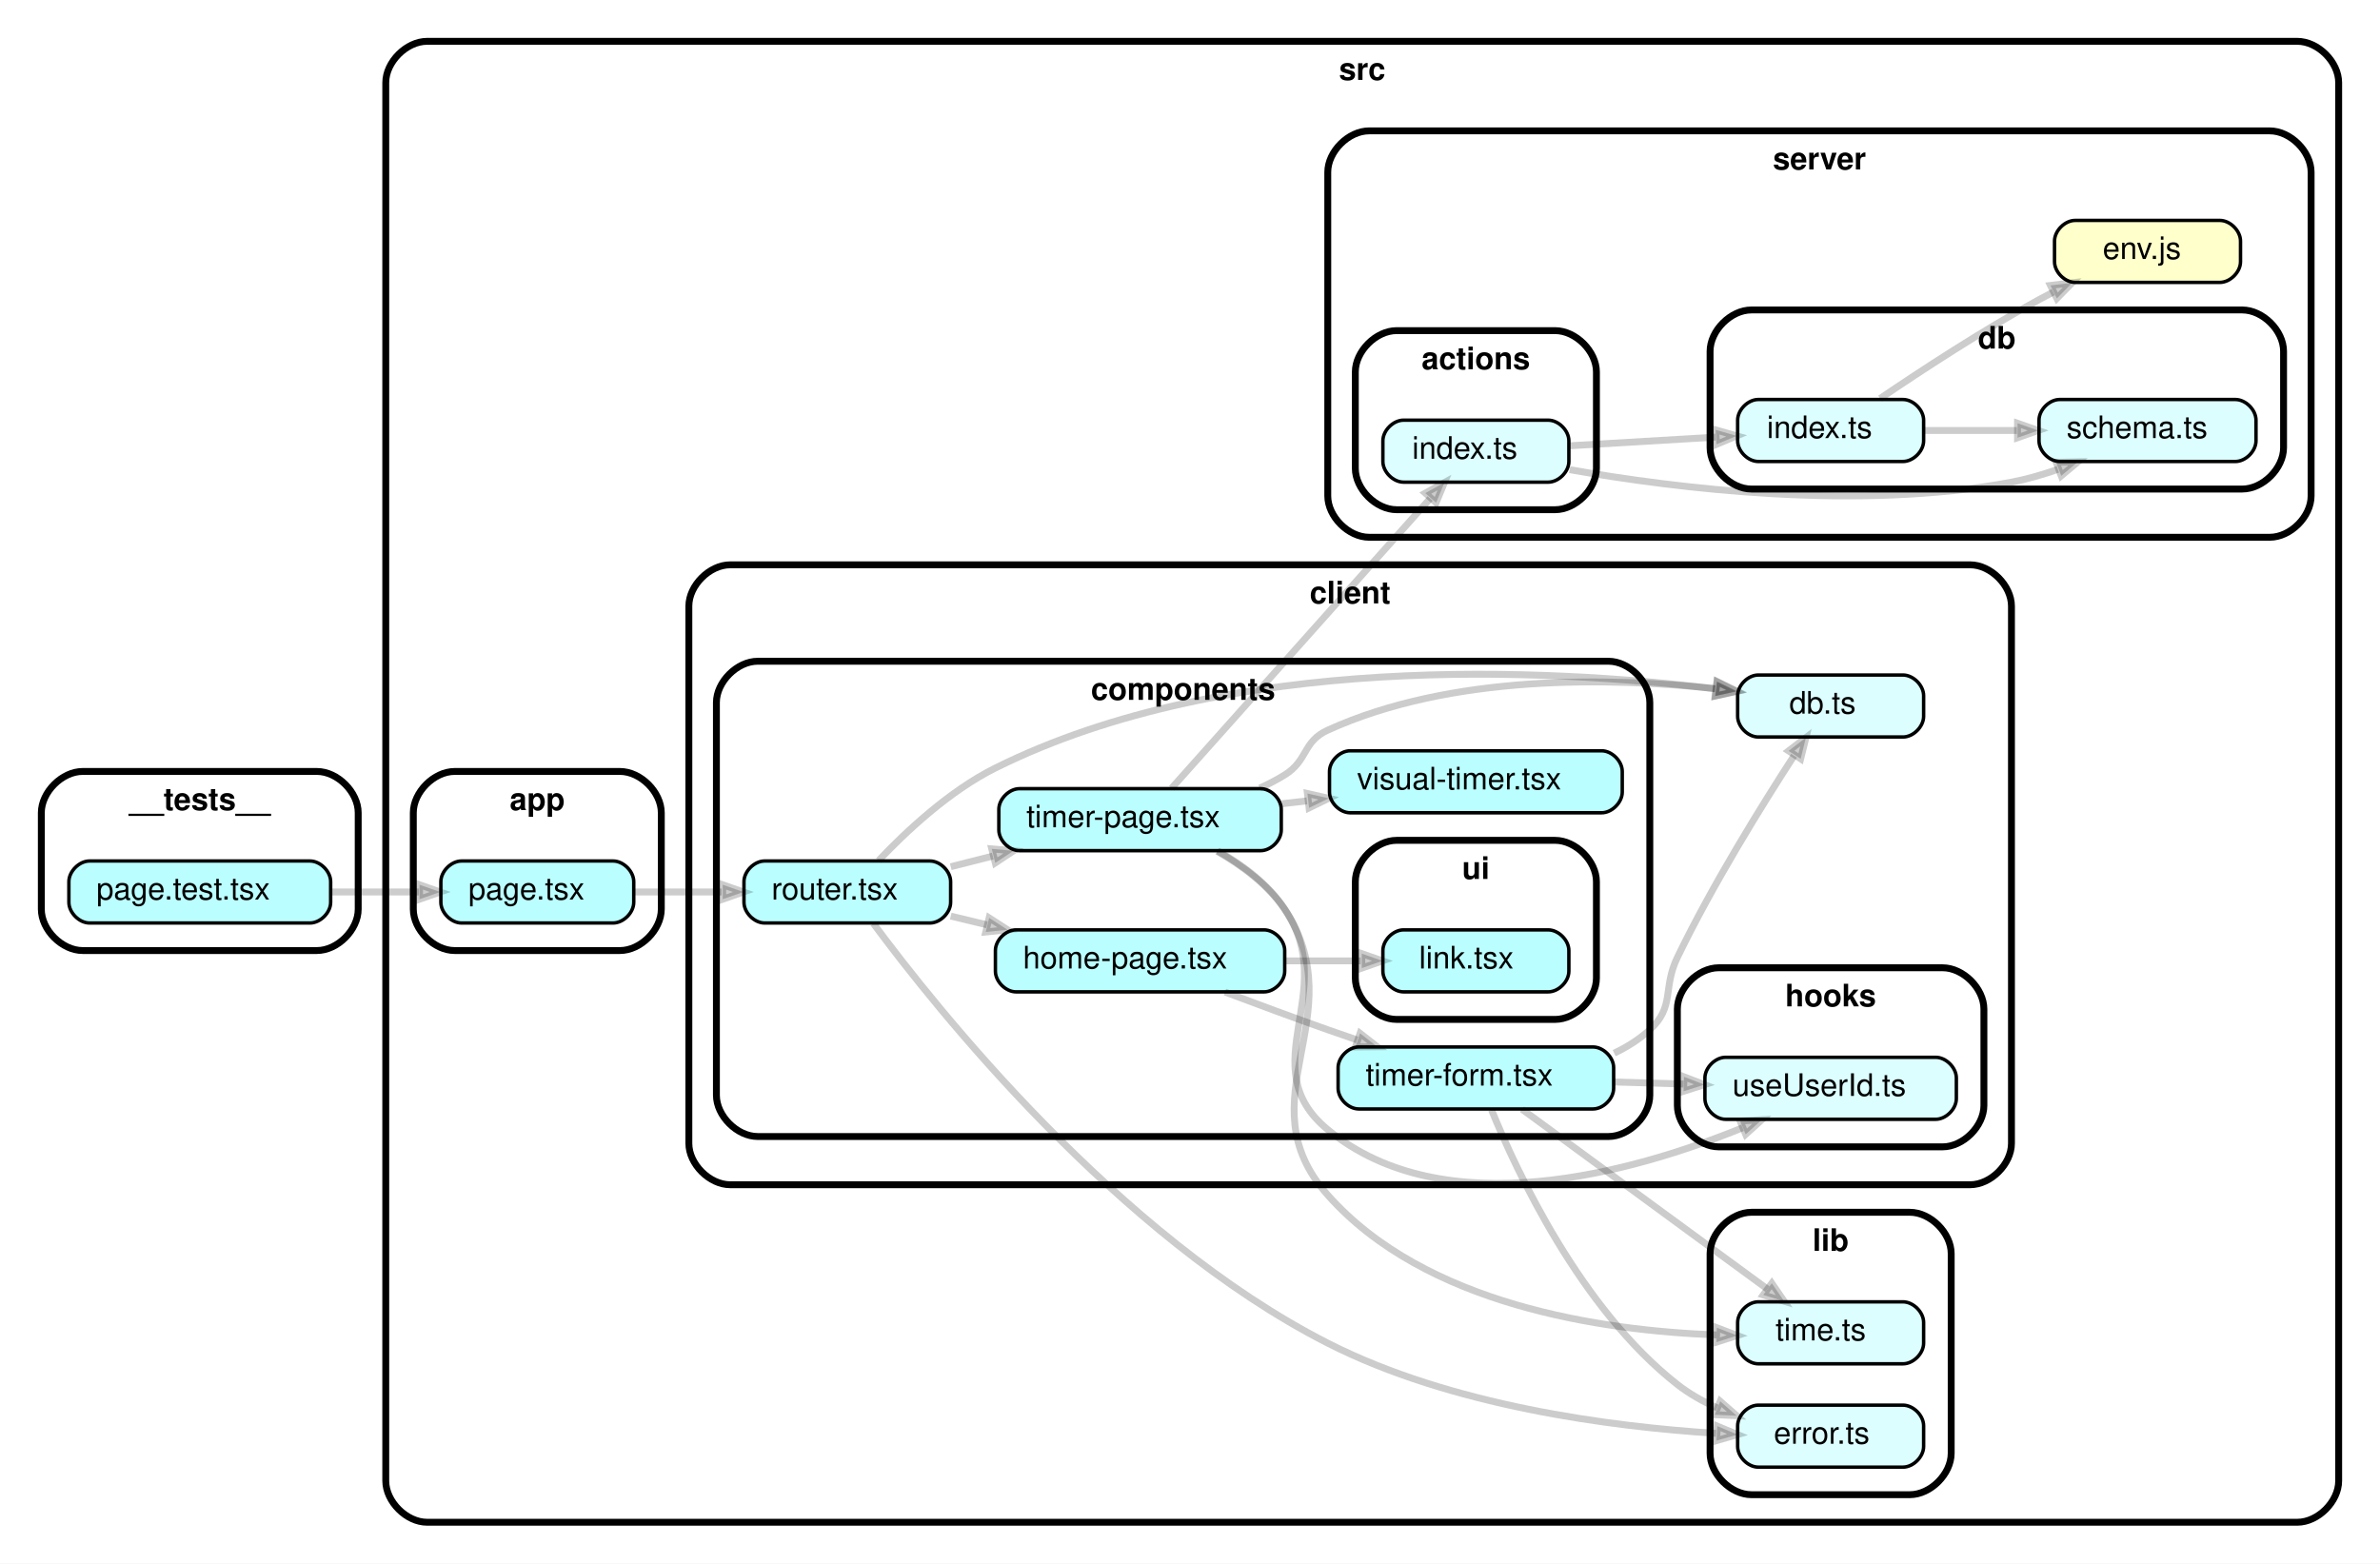
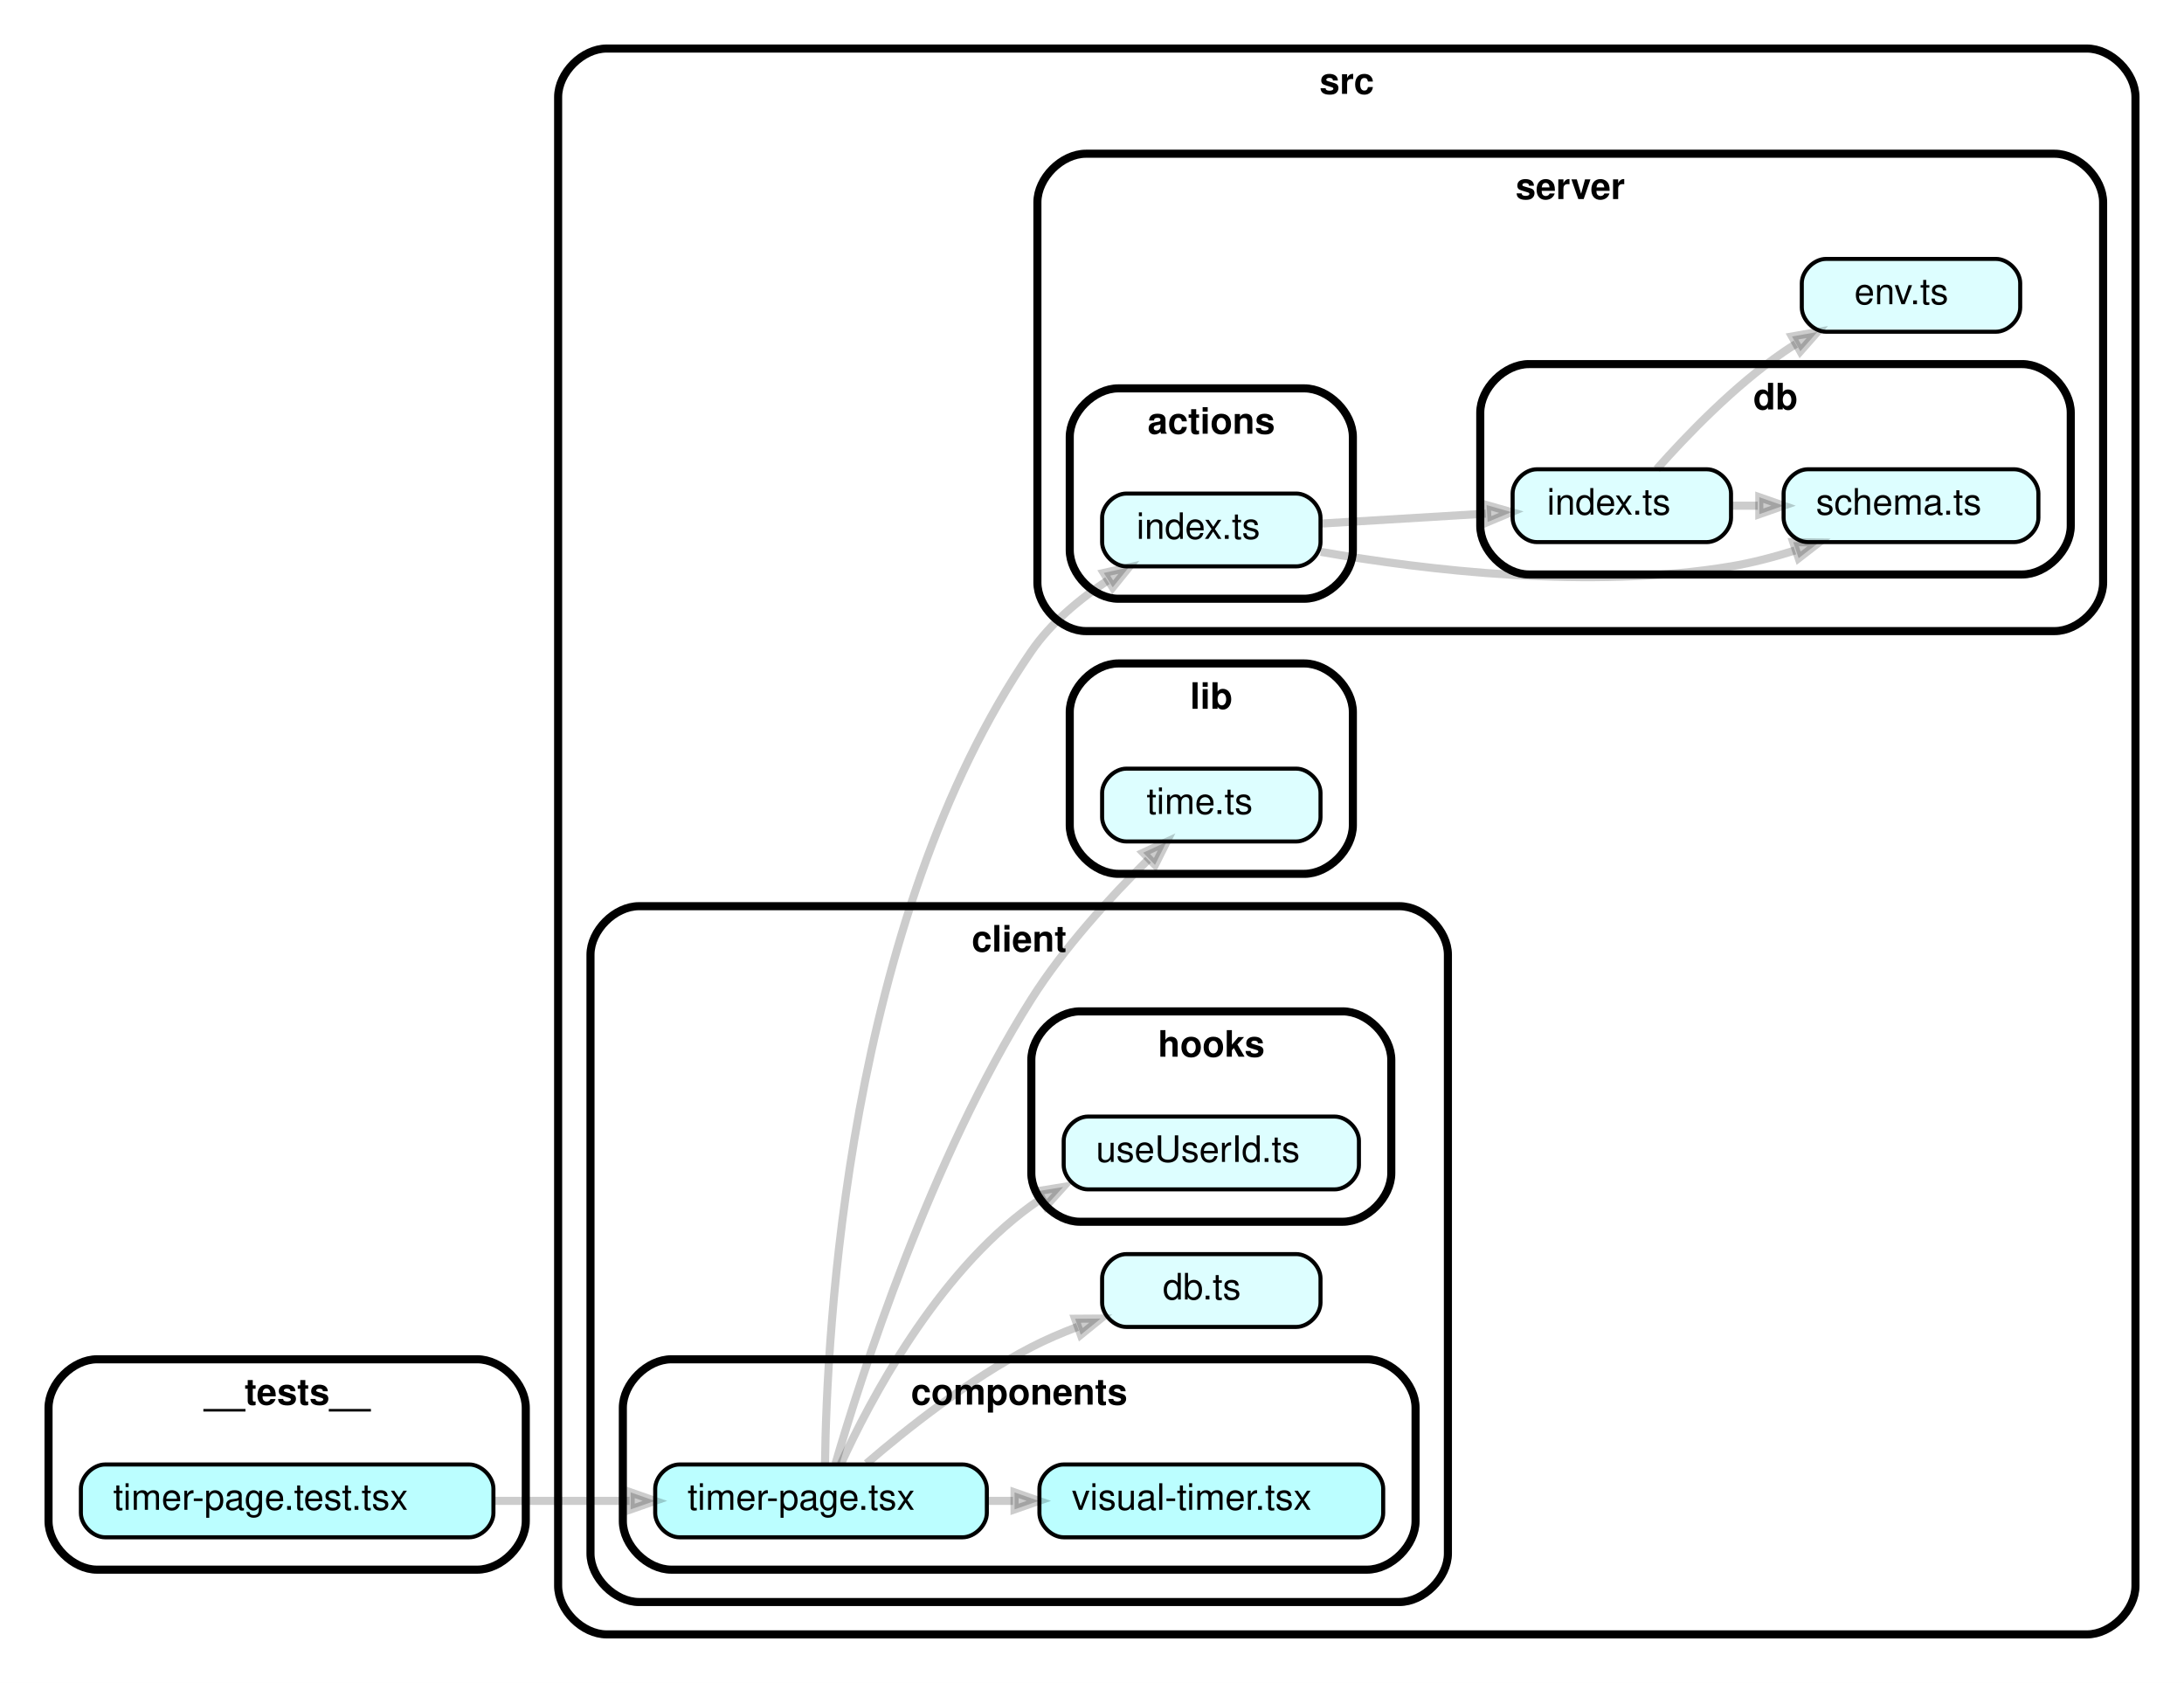
- <svg xmlns="http://www.w3.org/2000/svg" xmlns:xlink="http://www.w3.org/1999/xlink" width="691pt" height="454pt" viewBox="0.00 0.00 691.00 454.00">
-   <g id="graph0" class="graph" transform="scale(1 1) rotate(0) translate(4 450)">
-     <polygon fill="white" stroke="transparent" points="-4,4 -4,-450 687,-450 687,4 -4,4" />
+ <svg xmlns="http://www.w3.org/2000/svg" xmlns:xlink="http://www.w3.org/1999/xlink" width="540pt" height="416pt" viewBox="0.00 0.00 540.00 416.00">
+   <g id="graph0" class="graph" transform="scale(1 1) rotate(0) translate(4 412)">
+     <polygon fill="white" stroke="transparent" points="-4,4 -4,-412 536,-412 536,4 -4,4" />
    <g id="clust1" class="cluster">
-       <path fill="#ffffff" stroke="black" stroke-width="2" d="M20,-174C20,-174 88,-174 88,-174 94,-174 100,-180 100,-186 100,-186 100,-214 100,-214 100,-220 94,-226 88,-226 88,-226 20,-226 20,-226 14,-226 8,-220 8,-214 8,-214 8,-186 8,-186 8,-180 14,-174 20,-174" />
-       <text text-anchor="middle" x="54" y="-214.8" font-family="Helvetica,sans-Serif" font-weight="bold" font-size="9.00">__tests__</text>
+       <path fill="#ffffff" stroke="black" stroke-width="2" d="M20,-24C20,-24 114,-24 114,-24 120,-24 126,-30 126,-36 126,-36 126,-64 126,-64 126,-70 120,-76 114,-76 114,-76 20,-76 20,-76 14,-76 8,-70 8,-64 8,-64 8,-36 8,-36 8,-30 14,-24 20,-24" />
+       <text text-anchor="middle" x="67" y="-64.8" font-family="Helvetica,sans-Serif" font-weight="bold" font-size="9.00">__tests__</text>
    </g>
    <g id="clust2" class="cluster">
-       <path fill="#ffffff" stroke="black" stroke-width="2" d="M120,-8C120,-8 663,-8 663,-8 669,-8 675,-14 675,-20 675,-20 675,-426 675,-426 675,-432 669,-438 663,-438 663,-438 120,-438 120,-438 114,-438 108,-432 108,-426 108,-426 108,-20 108,-20 108,-14 114,-8 120,-8" />
-       <text text-anchor="middle" x="391.5" y="-426.8" font-family="Helvetica,sans-Serif" font-weight="bold" font-size="9.00">src</text>
+       <path fill="#ffffff" stroke="black" stroke-width="2" d="M146,-8C146,-8 512,-8 512,-8 518,-8 524,-14 524,-20 524,-20 524,-388 524,-388 524,-394 518,-400 512,-400 512,-400 146,-400 146,-400 140,-400 134,-394 134,-388 134,-388 134,-20 134,-20 134,-14 140,-8 146,-8" />
+       <text text-anchor="middle" x="329" y="-388.8" font-family="Helvetica,sans-Serif" font-weight="bold" font-size="9.00">src</text>
    </g>
    <g id="clust3" class="cluster">
-       <path fill="#ffffff" stroke="black" stroke-width="2" d="M128,-174C128,-174 176,-174 176,-174 182,-174 188,-180 188,-186 188,-186 188,-214 188,-214 188,-220 182,-226 176,-226 176,-226 128,-226 128,-226 122,-226 116,-220 116,-214 116,-214 116,-186 116,-186 116,-180 122,-174 128,-174" />
-       <text text-anchor="middle" x="152" y="-214.8" font-family="Helvetica,sans-Serif" font-weight="bold" font-size="9.00">app</text>
+       <path fill="#ffffff" stroke="black" stroke-width="2" d="M154,-16C154,-16 342,-16 342,-16 348,-16 354,-22 354,-28 354,-28 354,-176 354,-176 354,-182 348,-188 342,-188 342,-188 154,-188 154,-188 148,-188 142,-182 142,-176 142,-176 142,-28 142,-28 142,-22 148,-16 154,-16" />
+       <text text-anchor="middle" x="248" y="-176.8" font-family="Helvetica,sans-Serif" font-weight="bold" font-size="9.00">client</text>
    </g>
    <g id="clust4" class="cluster">
-       <path fill="#ffffff" stroke="black" stroke-width="2" d="M208,-106C208,-106 568,-106 568,-106 574,-106 580,-112 580,-118 580,-118 580,-274 580,-274 580,-280 574,-286 568,-286 568,-286 208,-286 208,-286 202,-286 196,-280 196,-274 196,-274 196,-118 196,-118 196,-112 202,-106 208,-106" />
-       <text text-anchor="middle" x="388" y="-274.8" font-family="Helvetica,sans-Serif" font-weight="bold" font-size="9.00">client</text>
+       <path fill="#ffffff" stroke="black" stroke-width="2" d="M162,-24C162,-24 334,-24 334,-24 340,-24 346,-30 346,-36 346,-36 346,-64 346,-64 346,-70 340,-76 334,-76 334,-76 162,-76 162,-76 156,-76 150,-70 150,-64 150,-64 150,-36 150,-36 150,-30 156,-24 162,-24" />
+       <text text-anchor="middle" x="248" y="-64.8" font-family="Helvetica,sans-Serif" font-weight="bold" font-size="9.00">components</text>
    </g>
    <g id="clust5" class="cluster">
-       <path fill="#ffffff" stroke="black" stroke-width="2" d="M216,-120C216,-120 463,-120 463,-120 469,-120 475,-126 475,-132 475,-132 475,-246 475,-246 475,-252 469,-258 463,-258 463,-258 216,-258 216,-258 210,-258 204,-252 204,-246 204,-246 204,-132 204,-132 204,-126 210,-120 216,-120" />
-       <text text-anchor="middle" x="339.5" y="-246.8" font-family="Helvetica,sans-Serif" font-weight="bold" font-size="9.00">components</text>
+       <path fill="#ffffff" stroke="black" stroke-width="2" d="M263,-110C263,-110 328,-110 328,-110 334,-110 340,-116 340,-122 340,-122 340,-150 340,-150 340,-156 334,-162 328,-162 328,-162 263,-162 263,-162 257,-162 251,-156 251,-150 251,-150 251,-122 251,-122 251,-116 257,-110 263,-110" />
+       <text text-anchor="middle" x="295.5" y="-150.8" font-family="Helvetica,sans-Serif" font-weight="bold" font-size="9.00">hooks</text>
    </g>
    <g id="clust6" class="cluster">
-       <path fill="#ffffff" stroke="black" stroke-width="2" d="M401.5,-154C401.5,-154 447.5,-154 447.5,-154 453.5,-154 459.5,-160 459.5,-166 459.5,-166 459.5,-194 459.5,-194 459.5,-200 453.5,-206 447.5,-206 447.5,-206 401.5,-206 401.5,-206 395.5,-206 389.5,-200 389.5,-194 389.5,-194 389.5,-166 389.5,-166 389.5,-160 395.5,-154 401.5,-154" />
-       <text text-anchor="middle" x="424.5" y="-194.8" font-family="Helvetica,sans-Serif" font-weight="bold" font-size="9.00">ui</text>
+       <path fill="#ffffff" stroke="black" stroke-width="2" d="M272.5,-196C272.5,-196 318.5,-196 318.5,-196 324.5,-196 330.5,-202 330.5,-208 330.5,-208 330.5,-236 330.5,-236 330.5,-242 324.5,-248 318.5,-248 318.5,-248 272.5,-248 272.5,-248 266.5,-248 260.5,-242 260.5,-236 260.5,-236 260.5,-208 260.5,-208 260.5,-202 266.5,-196 272.5,-196" />
+       <text text-anchor="middle" x="295.5" y="-236.8" font-family="Helvetica,sans-Serif" font-weight="bold" font-size="9.00">lib</text>
    </g>
    <g id="clust7" class="cluster">
-       <path fill="#ffffff" stroke="black" stroke-width="2" d="M495,-117C495,-117 560,-117 560,-117 566,-117 572,-123 572,-129 572,-129 572,-157 572,-157 572,-163 566,-169 560,-169 560,-169 495,-169 495,-169 489,-169 483,-163 483,-157 483,-157 483,-129 483,-129 483,-123 489,-117 495,-117" />
-       <text text-anchor="middle" x="527.5" y="-157.8" font-family="Helvetica,sans-Serif" font-weight="bold" font-size="9.00">hooks</text>
+       <path fill="#ffffff" stroke="black" stroke-width="2" d="M264.5,-256C264.5,-256 504,-256 504,-256 510,-256 516,-262 516,-268 516,-268 516,-362 516,-362 516,-368 510,-374 504,-374 504,-374 264.5,-374 264.5,-374 258.5,-374 252.5,-368 252.5,-362 252.5,-362 252.5,-268 252.5,-268 252.5,-262 258.5,-256 264.5,-256" />
+       <text text-anchor="middle" x="384.25" y="-362.8" font-family="Helvetica,sans-Serif" font-weight="bold" font-size="9.00">server</text>
    </g>
    <g id="clust8" class="cluster">
-       <path fill="#ffffff" stroke="black" stroke-width="2" d="M504.5,-16C504.5,-16 550.5,-16 550.5,-16 556.5,-16 562.5,-22 562.5,-28 562.5,-28 562.5,-86 562.5,-86 562.5,-92 556.5,-98 550.5,-98 550.5,-98 504.5,-98 504.5,-98 498.5,-98 492.5,-92 492.5,-86 492.5,-86 492.5,-28 492.5,-28 492.5,-22 498.5,-16 504.5,-16" />
-       <text text-anchor="middle" x="527.5" y="-86.8" font-family="Helvetica,sans-Serif" font-weight="bold" font-size="9.00">lib</text>
+       <path fill="#ffffff" stroke="black" stroke-width="2" d="M272.5,-264C272.5,-264 318.5,-264 318.5,-264 324.5,-264 330.5,-270 330.5,-276 330.5,-276 330.5,-304 330.5,-304 330.5,-310 324.5,-316 318.5,-316 318.5,-316 272.5,-316 272.5,-316 266.5,-316 260.5,-310 260.5,-304 260.5,-304 260.5,-276 260.5,-276 260.5,-270 266.5,-264 272.5,-264" />
+       <text text-anchor="middle" x="295.5" y="-304.8" font-family="Helvetica,sans-Serif" font-weight="bold" font-size="9.00">actions</text>
    </g>
    <g id="clust9" class="cluster">
-       <path fill="#ffffff" stroke="black" stroke-width="2" d="M393.5,-294C393.5,-294 655,-294 655,-294 661,-294 667,-300 667,-306 667,-306 667,-400 667,-400 667,-406 661,-412 655,-412 655,-412 393.5,-412 393.5,-412 387.5,-412 381.5,-406 381.5,-400 381.5,-400 381.5,-306 381.5,-306 381.5,-300 387.5,-294 393.5,-294" />
-       <text text-anchor="middle" x="524.25" y="-400.8" font-family="Helvetica,sans-Serif" font-weight="bold" font-size="9.00">server</text>
-     </g>
-     <g id="clust10" class="cluster">
-       <path fill="#ffffff" stroke="black" stroke-width="2" d="M401.5,-302C401.5,-302 447.5,-302 447.5,-302 453.5,-302 459.5,-308 459.5,-314 459.5,-314 459.5,-342 459.5,-342 459.5,-348 453.5,-354 447.5,-354 447.5,-354 401.5,-354 401.5,-354 395.5,-354 389.5,-348 389.5,-342 389.5,-342 389.5,-314 389.5,-314 389.5,-308 395.5,-302 401.5,-302" />
-       <text text-anchor="middle" x="424.5" y="-342.8" font-family="Helvetica,sans-Serif" font-weight="bold" font-size="9.00">actions</text>
-     </g>
-     <g id="clust11" class="cluster">
-       <path fill="#ffffff" stroke="black" stroke-width="2" d="M504.5,-308C504.5,-308 647,-308 647,-308 653,-308 659,-314 659,-320 659,-320 659,-348 659,-348 659,-354 653,-360 647,-360 647,-360 504.5,-360 504.5,-360 498.5,-360 492.5,-354 492.5,-348 492.5,-348 492.5,-320 492.5,-320 492.5,-314 498.5,-308 504.5,-308" />
-       <text text-anchor="middle" x="575.75" y="-348.8" font-family="Helvetica,sans-Serif" font-weight="bold" font-size="9.00">db</text>
+       <path fill="#ffffff" stroke="black" stroke-width="2" d="M374,-270C374,-270 496,-270 496,-270 502,-270 508,-276 508,-282 508,-282 508,-310 508,-310 508,-316 502,-322 496,-322 496,-322 374,-322 374,-322 368,-322 362,-316 362,-310 362,-310 362,-282 362,-282 362,-276 368,-270 374,-270" />
+       <text text-anchor="middle" x="435" y="-310.8" font-family="Helvetica,sans-Serif" font-weight="bold" font-size="9.00">db</text>
    </g>
    <g id="node1" class="node">
      <g id="a_node1">
-         <a xlink:href="__tests__/page.test.tsx" xlink:title="page.test.tsx">
-           <path fill="#bbfeff" stroke="black" d="M86,-200C86,-200 22,-200 22,-200 19,-200 16,-197 16,-194 16,-194 16,-188 16,-188 16,-185 19,-182 22,-182 22,-182 86,-182 86,-182 89,-182 92,-185 92,-188 92,-188 92,-194 92,-194 92,-197 89,-200 86,-200" />
-           <text text-anchor="start" x="24" y="-188.8" font-family="Helvetica,sans-Serif" font-size="9.00">page.test.tsx</text>
+         <a xlink:href="__tests__/timer-page.test.tsx" xlink:title="timer-page.test.tsx">
+           <path fill="#bbfeff" stroke="black" d="M112,-50C112,-50 22,-50 22,-50 19,-50 16,-47 16,-44 16,-44 16,-38 16,-38 16,-35 19,-32 22,-32 22,-32 112,-32 112,-32 115,-32 118,-35 118,-38 118,-38 118,-44 118,-44 118,-47 115,-50 112,-50" />
+           <text text-anchor="start" x="24" y="-38.8" font-family="Helvetica,sans-Serif" font-size="9.00">timer-page.test.tsx</text>
        </a>
      </g>
    </g>
    <g id="node2" class="node">
      <g id="a_node2">
-         <a xlink:href="src/app/page.tsx" xlink:title="page.tsx">
-           <path fill="#bbfeff" stroke="black" d="M174,-200C174,-200 130,-200 130,-200 127,-200 124,-197 124,-194 124,-194 124,-188 124,-188 124,-185 127,-182 130,-182 130,-182 174,-182 174,-182 177,-182 180,-185 180,-188 180,-188 180,-194 180,-194 180,-197 177,-200 174,-200" />
-           <text text-anchor="start" x="132" y="-188.8" font-family="Helvetica,sans-Serif" font-size="9.00">page.tsx</text>
+         <a xlink:href="src/client/components/timer-page.tsx" xlink:title="timer-page.tsx">
+           <path fill="#bbfeff" stroke="black" d="M234,-50C234,-50 164,-50 164,-50 161,-50 158,-47 158,-44 158,-44 158,-38 158,-38 158,-35 161,-32 164,-32 164,-32 234,-32 234,-32 237,-32 240,-35 240,-38 240,-38 240,-44 240,-44 240,-47 237,-50 234,-50" />
+           <text text-anchor="start" x="166" y="-38.8" font-family="Helvetica,sans-Serif" font-size="9.00">timer-page.tsx</text>
        </a>
      </g>
    </g>
    <g id="edge1" class="edge">
-       <path fill="none" stroke="#000000" stroke-width="2" stroke-opacity="0.2" d="M92.12,-191C100.53,-191 109.4,-191 117.65,-191" />
-       <polygon fill="#000000" fill-opacity="0.2" stroke="#000000" stroke-width="2" stroke-opacity="0.2" points="117.81,-193.1 123.81,-191 117.81,-188.9 117.81,-193.1" />
+       <path fill="none" stroke="#000000" stroke-width="2" stroke-opacity="0.2" d="M118.26,-41C129.25,-41 140.83,-41 151.66,-41" />
+       <polygon fill="#000000" fill-opacity="0.2" stroke="#000000" stroke-width="2" stroke-opacity="0.2" points="151.94,-43.1 157.94,-41 151.94,-38.9 151.94,-43.1" />
    </g>
    <g id="node3" class="node">
      <g id="a_node3">
-         <a xlink:href="src/client/components/router.tsx" xlink:title="router.tsx">
-           <path fill="#bbfeff" stroke="black" d="M266,-200C266,-200 218,-200 218,-200 215,-200 212,-197 212,-194 212,-194 212,-188 212,-188 212,-185 215,-182 218,-182 218,-182 266,-182 266,-182 269,-182 272,-185 272,-188 272,-188 272,-194 272,-194 272,-197 269,-200 266,-200" />
-           <text text-anchor="start" x="220" y="-188.8" font-family="Helvetica,sans-Serif" font-size="9.00">router.tsx</text>
+         <a xlink:href="src/client/components/visual-timer.tsx" xlink:title="visual-timer.tsx">
+           <path fill="#bbfeff" stroke="black" d="M332,-50C332,-50 259,-50 259,-50 256,-50 253,-47 253,-44 253,-44 253,-38 253,-38 253,-35 256,-32 259,-32 259,-32 332,-32 332,-32 335,-32 338,-35 338,-38 338,-38 338,-44 338,-44 338,-47 335,-50 332,-50" />
+           <text text-anchor="start" x="261" y="-38.8" font-family="Helvetica,sans-Serif" font-size="9.00">visual-timer.tsx</text>
        </a>
      </g>
    </g>
    <g id="edge2" class="edge">
-       <path fill="none" stroke="#000000" stroke-width="2" stroke-opacity="0.2" d="M180.36,-191C188.32,-191 197.14,-191 205.52,-191" />
-       <polygon fill="#000000" fill-opacity="0.2" stroke="#000000" stroke-width="2" stroke-opacity="0.2" points="205.83,-193.1 211.83,-191 205.83,-188.9 205.83,-193.1" />
+       <path fill="none" stroke="#000000" stroke-width="2" stroke-opacity="0.2" d="M240.08,-41C242.19,-41 244.32,-41 246.46,-41" />
+       <polygon fill="#000000" fill-opacity="0.2" stroke="#000000" stroke-width="2" stroke-opacity="0.2" points="246.85,-43.1 252.85,-41 246.85,-38.9 246.85,-43.1" />
    </g>
    <g id="node4" class="node">
      <g id="a_node4">
-         <a xlink:href="src/client/components/home-page.tsx" xlink:title="home-page.tsx">
-           <path fill="#bbfeff" stroke="black" d="M363,-180C363,-180 291,-180 291,-180 288,-180 285,-177 285,-174 285,-174 285,-168 285,-168 285,-165 288,-162 291,-162 291,-162 363,-162 363,-162 366,-162 369,-165 369,-168 369,-168 369,-174 369,-174 369,-177 366,-180 363,-180" />
-           <text text-anchor="start" x="293" y="-168.8" font-family="Helvetica,sans-Serif" font-size="9.00">home-page.tsx</text>
+         <a xlink:href="src/client/db.ts" xlink:title="db.ts">
+           <path fill="#ddfeff" stroke="black" d="M316.5,-102C316.5,-102 274.5,-102 274.5,-102 271.5,-102 268.5,-99 268.5,-96 268.5,-96 268.5,-90 268.5,-90 268.5,-87 271.5,-84 274.5,-84 274.5,-84 316.5,-84 316.5,-84 319.5,-84 322.5,-87 322.5,-90 322.5,-90 322.5,-96 322.5,-96 322.5,-99 319.5,-102 316.5,-102" />
+           <text text-anchor="start" x="283.5" y="-90.8" font-family="Helvetica,sans-Serif" font-size="9.00">db.ts</text>
+         </a>
+       </g>
+     </g>
+     <g id="edge3" class="edge">
+       <path fill="none" stroke="#000000" stroke-width="2" stroke-opacity="0.2" d="M210.26,-50.25C220.1,-58.72 235.69,-71.11 251,-79 254.6,-80.86 258.5,-82.53 262.42,-84.02" />
+       <polygon fill="#000000" fill-opacity="0.2" stroke="#000000" stroke-width="2" stroke-opacity="0.2" points="261.82,-86.03 268.17,-86.07 263.23,-82.07 261.82,-86.03" />
+     </g>
+     <g id="node5" class="node">
+       <g id="a_node5">
+         <a xlink:href="src/client/hooks/useUserId.ts" xlink:title="useUserId.ts">
+           <path fill="#ddfeff" stroke="black" d="M326,-136C326,-136 265,-136 265,-136 262,-136 259,-133 259,-130 259,-130 259,-124 259,-124 259,-121 262,-118 265,-118 265,-118 326,-118 326,-118 329,-118 332,-121 332,-124 332,-124 332,-130 332,-130 332,-133 329,-136 326,-136" />
+           <text text-anchor="start" x="267" y="-124.8" font-family="Helvetica,sans-Serif" font-size="9.00">useUserId.ts</text>
+         </a>
+       </g>
+     </g>
+     <g id="edge4" class="edge">
+       <path fill="none" stroke="#000000" stroke-width="2" stroke-opacity="0.2" d="M203.9,-50.11C210.98,-65.59 227.44,-96.98 251,-114 251.76,-114.55 252.54,-115.07 253.34,-115.58" />
+       <polygon fill="#000000" fill-opacity="0.2" stroke="#000000" stroke-width="2" stroke-opacity="0.2" points="252.6,-117.56 258.87,-118.59 254.61,-113.88 252.6,-117.56" />
+     </g>
+     <g id="node6" class="node">
+       <g id="a_node6">
+         <a xlink:href="src/lib/time.ts" xlink:title="time.ts">
+           <path fill="#ddfeff" stroke="black" d="M316.5,-222C316.5,-222 274.5,-222 274.5,-222 271.5,-222 268.5,-219 268.5,-216 268.5,-216 268.5,-210 268.5,-210 268.5,-207 271.5,-204 274.5,-204 274.5,-204 316.5,-204 316.5,-204 319.5,-204 322.5,-207 322.5,-210 322.5,-210 322.5,-216 322.5,-216 322.5,-219 319.5,-222 316.5,-222" />
+           <text text-anchor="start" x="279.5" y="-210.8" font-family="Helvetica,sans-Serif" font-size="9.00">time.ts</text>
        </a>
      </g>
    </g>
    <g id="edge5" class="edge">
-       <path fill="none" stroke="#000000" stroke-width="2" stroke-opacity="0.2" d="M272.03,-184C275.44,-183.18 278.98,-182.33 282.54,-181.47" />
-       <polygon fill="#000000" fill-opacity="0.2" stroke="#000000" stroke-width="2" stroke-opacity="0.2" points="283.18,-183.48 288.53,-180.03 282.2,-179.39 283.18,-183.48" />
+       <path fill="none" stroke="#000000" stroke-width="2" stroke-opacity="0.2" d="M202.59,-50.23C208.83,-71.56 226.02,-125.44 251,-165 259.08,-177.79 270.68,-190.4 279.87,-199.48" />
+       <polygon fill="#000000" fill-opacity="0.2" stroke="#000000" stroke-width="2" stroke-opacity="0.2" points="278.66,-201.22 284.43,-203.89 281.58,-198.21 278.66,-201.22" />
    </g>
    <g id="node7" class="node">
      <g id="a_node7">
-         <a xlink:href="src/client/components/timer-page.tsx" xlink:title="timer-page.tsx">
-           <path fill="#bbfeff" stroke="black" d="M362,-221C362,-221 292,-221 292,-221 289,-221 286,-218 286,-215 286,-215 286,-209 286,-209 286,-206 289,-203 292,-203 292,-203 362,-203 362,-203 365,-203 368,-206 368,-209 368,-209 368,-215 368,-215 368,-218 365,-221 362,-221" />
-           <text text-anchor="start" x="294" y="-209.8" font-family="Helvetica,sans-Serif" font-size="9.00">timer-page.tsx</text>
+         <a xlink:href="src/server/actions/index.ts" xlink:title="index.ts">
+           <path fill="#ddfeff" stroke="black" d="M316.5,-290C316.5,-290 274.5,-290 274.5,-290 271.5,-290 268.5,-287 268.5,-284 268.5,-284 268.5,-278 268.5,-278 268.5,-275 271.5,-272 274.5,-272 274.5,-272 316.5,-272 316.5,-272 319.5,-272 322.5,-275 322.5,-278 322.5,-278 322.5,-284 322.5,-284 322.5,-287 319.5,-290 316.5,-290" />
+           <text text-anchor="start" x="277" y="-278.8" font-family="Helvetica,sans-Serif" font-size="9.00">index.ts</text>
        </a>
      </g>
    </g>
    <g id="edge6" class="edge">
-       <path fill="none" stroke="#000000" stroke-width="2" stroke-opacity="0.2" d="M272.03,-198.34C275.99,-199.35 280.11,-200.39 284.24,-201.43" />
-       <polygon fill="#000000" fill-opacity="0.2" stroke="#000000" stroke-width="2" stroke-opacity="0.2" points="283.94,-203.52 290.27,-202.96 284.97,-199.45 283.94,-203.52" />
+       <path fill="none" stroke="#000000" stroke-width="2" stroke-opacity="0.2" d="M199.99,-50.32C200.38,-81.59 205.28,-184.55 251,-251 255.81,-257.99 262.81,-263.84 269.81,-268.47" />
+       <polygon fill="#000000" fill-opacity="0.2" stroke="#000000" stroke-width="2" stroke-opacity="0.2" points="268.91,-270.38 275.11,-271.76 271.12,-266.81 268.91,-270.38" />
    </g>
    <g id="node8" class="node">
      <g id="a_node8">
-         <a xlink:href="src/client/db.ts" xlink:title="db.ts">
-           <path fill="#ddfeff" stroke="black" d="M548.5,-254C548.5,-254 506.5,-254 506.5,-254 503.5,-254 500.5,-251 500.5,-248 500.5,-248 500.5,-242 500.5,-242 500.5,-239 503.5,-236 506.5,-236 506.5,-236 548.5,-236 548.5,-236 551.5,-236 554.5,-239 554.5,-242 554.5,-242 554.5,-248 554.5,-248 554.5,-251 551.5,-254 548.5,-254" />
-           <text text-anchor="start" x="515.5" y="-242.8" font-family="Helvetica,sans-Serif" font-size="9.00">db.ts</text>
+         <a xlink:href="src/server/db/schema.ts" xlink:title="schema.ts">
+           <path fill="#ddfeff" stroke="black" d="M494,-296C494,-296 443,-296 443,-296 440,-296 437,-293 437,-290 437,-290 437,-284 437,-284 437,-281 440,-278 443,-278 443,-278 494,-278 494,-278 497,-278 500,-281 500,-284 500,-284 500,-290 500,-290 500,-293 497,-296 494,-296" />
+           <text text-anchor="start" x="445" y="-284.8" font-family="Helvetica,sans-Serif" font-size="9.00">schema.ts</text>
        </a>
      </g>
    </g>
    <g id="edge7" class="edge">
-       <path fill="none" stroke="#000000" stroke-width="2" stroke-opacity="0.2" d="M251.08,-200.13C258.92,-208.42 271.59,-220.33 285,-227 353.09,-260.86 445.53,-255.86 493.91,-250.01" />
-       <polygon fill="#000000" fill-opacity="0.2" stroke="#000000" stroke-width="2" stroke-opacity="0.2" points="494.46,-252.05 500.15,-249.22 493.94,-247.89 494.46,-252.05" />
+       <path fill="none" stroke="#000000" stroke-width="2" stroke-opacity="0.2" d="M322.56,-275.59C348.45,-271.05 389.2,-266.17 424,-272 429.21,-272.87 434.63,-274.3 439.81,-275.93" />
+       <polygon fill="#000000" fill-opacity="0.2" stroke="#000000" stroke-width="2" stroke-opacity="0.2" points="439.38,-278 445.74,-277.91 440.72,-274.02 439.38,-278" />
    </g>
    <g id="node9" class="node">
      <g id="a_node9">
-         <a xlink:href="src/lib/error.ts" xlink:title="error.ts">
-           <path fill="#ddfeff" stroke="black" d="M548.5,-42C548.5,-42 506.5,-42 506.5,-42 503.5,-42 500.5,-39 500.5,-36 500.5,-36 500.5,-30 500.5,-30 500.5,-27 503.5,-24 506.5,-24 506.5,-24 548.5,-24 548.5,-24 551.5,-24 554.5,-27 554.5,-30 554.5,-30 554.5,-36 554.5,-36 554.5,-39 551.5,-42 548.5,-42" />
-           <text text-anchor="start" x="511" y="-30.8" font-family="Helvetica,sans-Serif" font-size="9.00">error.ts</text>
+         <a xlink:href="src/server/db/index.ts" xlink:title="index.ts">
+           <path fill="#ddfeff" stroke="black" d="M418,-296C418,-296 376,-296 376,-296 373,-296 370,-293 370,-290 370,-290 370,-284 370,-284 370,-281 373,-278 376,-278 376,-278 418,-278 418,-278 421,-278 424,-281 424,-284 424,-284 424,-290 424,-290 424,-293 421,-296 418,-296" />
+           <text text-anchor="start" x="378.5" y="-284.8" font-family="Helvetica,sans-Serif" font-size="9.00">index.ts</text>
        </a>
      </g>
    </g>
    <g id="edge8" class="edge">
-       <path fill="none" stroke="#000000" stroke-width="2" stroke-opacity="0.2" d="M249.57,-181.86C267.57,-157.55 320.44,-91.08 381.5,-60 417.29,-41.78 463.65,-35.75 494.2,-33.81" />
-       <polygon fill="#000000" fill-opacity="0.2" stroke="#000000" stroke-width="2" stroke-opacity="0.2" points="494.6,-35.9 500.47,-33.46 494.36,-31.7 494.6,-35.9" />
-     </g>
-     <g id="node5" class="node">
-       <g id="a_node5">
-         <a xlink:href="src/client/components/timer-form.tsx" xlink:title="timer-form.tsx">
-           <path fill="#bbfeff" stroke="black" d="M458.5,-146C458.5,-146 390.5,-146 390.5,-146 387.5,-146 384.5,-143 384.5,-140 384.5,-140 384.5,-134 384.5,-134 384.5,-131 387.5,-128 390.5,-128 390.5,-128 458.5,-128 458.5,-128 461.5,-128 464.5,-131 464.5,-134 464.5,-134 464.5,-140 464.5,-140 464.5,-143 461.5,-146 458.5,-146" />
-           <text text-anchor="start" x="392.5" y="-134.8" font-family="Helvetica,sans-Serif" font-size="9.00">timer-form.tsx</text>
-         </a>
-       </g>
-     </g>
-     <g id="edge3" class="edge">
-       <path fill="none" stroke="#000000" stroke-width="2" stroke-opacity="0.2" d="M351.64,-161.96C360.92,-158.46 371.68,-154.47 381.5,-151 384.25,-150.03 387.12,-149.03 389.99,-148.05" />
-       <polygon fill="#000000" fill-opacity="0.2" stroke="#000000" stroke-width="2" stroke-opacity="0.2" points="390.88,-149.96 395.89,-146.05 389.53,-145.99 390.88,-149.96" />
-     </g>
-     <g id="node6" class="node">
-       <g id="a_node6">
-         <a xlink:href="src/client/components/ui/link.tsx" xlink:title="link.tsx">
-           <path fill="#bbfeff" stroke="black" d="M445.5,-180C445.5,-180 403.5,-180 403.5,-180 400.5,-180 397.5,-177 397.5,-174 397.5,-174 397.5,-168 397.5,-168 397.5,-165 400.5,-162 403.5,-162 403.5,-162 445.5,-162 445.5,-162 448.5,-162 451.5,-165 451.5,-168 451.5,-168 451.5,-174 451.5,-174 451.5,-177 448.5,-180 445.5,-180" />
-           <text text-anchor="start" x="408" y="-168.8" font-family="Helvetica,sans-Serif" font-size="9.00">link.tsx</text>
-         </a>
-       </g>
-     </g>
-     <g id="edge4" class="edge">
-       <path fill="none" stroke="#000000" stroke-width="2" stroke-opacity="0.2" d="M369.05,-171C376.41,-171 383.98,-171 391.05,-171" />
-       <polygon fill="#000000" fill-opacity="0.2" stroke="#000000" stroke-width="2" stroke-opacity="0.2" points="391.38,-173.1 397.38,-171 391.38,-168.9 391.38,-173.1" />
+       <path fill="none" stroke="#000000" stroke-width="2" stroke-opacity="0.2" d="M322.64,-282.58C335.11,-283.33 350.16,-284.24 363.37,-285.03" />
+       <polygon fill="#000000" fill-opacity="0.2" stroke="#000000" stroke-width="2" stroke-opacity="0.2" points="363.57,-287.15 369.69,-285.41 363.82,-282.96 363.57,-287.15" />
    </g>
    <g id="edge9" class="edge">
-       <path fill="none" stroke="#000000" stroke-width="2" stroke-opacity="0.2" d="M464.66,-144.21C468.43,-146 471.97,-148.23 475,-151 482.37,-157.74 478.65,-163.01 483,-172 493.21,-193.1 507.51,-216.13 516.88,-230.57" />
-       <polygon fill="#000000" fill-opacity="0.2" stroke="#000000" stroke-width="2" stroke-opacity="0.2" points="515.29,-231.97 520.33,-235.84 518.8,-229.67 515.29,-231.97" />
-     </g>
-     <g id="edge11" class="edge">
-       <path fill="none" stroke="#000000" stroke-width="2" stroke-opacity="0.2" d="M429.04,-127.74C436.37,-109.77 454.91,-70.01 483,-48 486.46,-45.29 490.44,-43.05 494.56,-41.21" />
-       <polygon fill="#000000" fill-opacity="0.2" stroke="#000000" stroke-width="2" stroke-opacity="0.2" points="495.44,-43.12 500.22,-38.93 493.87,-39.22 495.44,-43.12" />
+       <path fill="none" stroke="#000000" stroke-width="2" stroke-opacity="0.2" d="M424.27,-287C426.35,-287 428.47,-287 430.6,-287" />
+       <polygon fill="#000000" fill-opacity="0.2" stroke="#000000" stroke-width="2" stroke-opacity="0.2" points="430.99,-289.1 436.99,-287 430.99,-284.9 430.99,-289.1" />
    </g>
    <g id="node10" class="node">
      <g id="a_node10">
-         <a xlink:href="src/client/hooks/useUserId.ts" xlink:title="useUserId.ts">
-           <path fill="#ddfeff" stroke="black" d="M558,-143C558,-143 497,-143 497,-143 494,-143 491,-140 491,-137 491,-137 491,-131 491,-131 491,-128 494,-125 497,-125 497,-125 558,-125 558,-125 561,-125 564,-128 564,-131 564,-131 564,-137 564,-137 564,-140 561,-143 558,-143" />
-           <text text-anchor="start" x="499" y="-131.8" font-family="Helvetica,sans-Serif" font-size="9.00">useUserId.ts</text>
+         <a xlink:href="src/server/env.ts" xlink:title="env.ts">
+           <path fill="#ddfeff" stroke="black" d="M489.5,-348C489.5,-348 447.5,-348 447.5,-348 444.5,-348 441.5,-345 441.5,-342 441.5,-342 441.5,-336 441.5,-336 441.5,-333 444.5,-330 447.5,-330 447.5,-330 489.5,-330 489.5,-330 492.5,-330 495.5,-333 495.5,-336 495.5,-336 495.5,-342 495.5,-342 495.5,-345 492.5,-348 489.5,-348" />
+           <text text-anchor="start" x="454.5" y="-336.8" font-family="Helvetica,sans-Serif" font-size="9.00">env.ts</text>
        </a>
      </g>
    </g>
    <g id="edge10" class="edge">
-       <path fill="none" stroke="#000000" stroke-width="2" stroke-opacity="0.2" d="M464.55,-135.84C471.18,-135.64 478.09,-135.44 484.78,-135.24" />
-       <polygon fill="#000000" fill-opacity="0.2" stroke="#000000" stroke-width="2" stroke-opacity="0.2" points="484.92,-137.34 490.86,-135.06 484.8,-133.14 484.92,-137.34" />
-     </g>
-     <g id="node11" class="node">
-       <g id="a_node11">
-         <a xlink:href="src/lib/time.ts" xlink:title="time.ts">
-           <path fill="#ddfeff" stroke="black" d="M548.5,-72C548.5,-72 506.5,-72 506.5,-72 503.5,-72 500.5,-69 500.5,-66 500.5,-66 500.5,-60 500.5,-60 500.5,-57 503.5,-54 506.5,-54 506.5,-54 548.5,-54 548.5,-54 551.5,-54 554.5,-57 554.5,-60 554.5,-60 554.5,-66 554.5,-66 554.5,-69 551.5,-72 548.5,-72" />
-           <text text-anchor="start" x="511.5" y="-60.8" font-family="Helvetica,sans-Serif" font-size="9.00">time.ts</text>
-         </a>
-       </g>
-     </g>
-     <g id="edge12" class="edge">
-       <path fill="none" stroke="#000000" stroke-width="2" stroke-opacity="0.2" d="M437.88,-127.93C455.75,-114.83 488.85,-90.59 509.15,-75.71" />
-       <polygon fill="#000000" fill-opacity="0.2" stroke="#000000" stroke-width="2" stroke-opacity="0.2" points="510.42,-77.39 514.01,-72.15 507.93,-74 510.42,-77.39" />
-     </g>
-     <g id="edge14" class="edge">
-       <path fill="none" stroke="#000000" stroke-width="2" stroke-opacity="0.2" d="M361.74,-221.16C364.26,-222.3 366.72,-223.58 369,-225 375.81,-229.23 374.2,-234.68 381.5,-238 417.38,-254.31 463.53,-253.3 494.01,-250.05" />
-       <polygon fill="#000000" fill-opacity="0.2" stroke="#000000" stroke-width="2" stroke-opacity="0.2" points="494.55,-252.11 500.27,-249.33 494.07,-247.93 494.55,-252.11" />
-     </g>
-     <g id="edge15" class="edge">
-       <path fill="none" stroke="#000000" stroke-width="2" stroke-opacity="0.2" d="M349.4,-202.8C356.66,-198.67 364.15,-193.1 369,-186 385.35,-162.07 359.13,-140.42 381.5,-122 415.46,-94.03 470.32,-109.67 501.93,-122.53" />
-       <polygon fill="#000000" fill-opacity="0.2" stroke="#000000" stroke-width="2" stroke-opacity="0.2" points="501.21,-124.5 507.55,-124.89 502.83,-120.63 501.21,-124.5" />
-     </g>
-     <g id="edge16" class="edge">
-       <path fill="none" stroke="#000000" stroke-width="2" stroke-opacity="0.2" d="M349.56,-202.91C356.84,-198.79 364.31,-193.2 369,-186 389.37,-154.75 356.75,-130.91 381.5,-103 409.8,-71.09 461.02,-63.62 494.38,-62.39" />
-       <polygon fill="#000000" fill-opacity="0.2" stroke="#000000" stroke-width="2" stroke-opacity="0.2" points="494.45,-64.48 500.4,-62.22 494.34,-60.29 494.45,-64.48" />
-     </g>
-     <g id="node12" class="node">
-       <g id="a_node12">
-         <a xlink:href="src/client/components/visual-timer.tsx" xlink:title="visual-timer.tsx">
-           <path fill="#bbfeff" stroke="black" d="M461,-232C461,-232 388,-232 388,-232 385,-232 382,-229 382,-226 382,-226 382,-220 382,-220 382,-217 385,-214 388,-214 388,-214 461,-214 461,-214 464,-214 467,-217 467,-220 467,-220 467,-226 467,-226 467,-229 464,-232 461,-232" />
-           <text text-anchor="start" x="390" y="-220.8" font-family="Helvetica,sans-Serif" font-size="9.00">visual-timer.tsx</text>
-         </a>
-       </g>
-     </g>
-     <g id="edge13" class="edge">
-       <path fill="none" stroke="#000000" stroke-width="2" stroke-opacity="0.2" d="M368.22,-216.63C370.61,-216.91 373.02,-217.19 375.43,-217.46" />
-       <polygon fill="#000000" fill-opacity="0.2" stroke="#000000" stroke-width="2" stroke-opacity="0.2" points="375.59,-219.6 381.79,-218.2 376.07,-215.42 375.59,-219.6" />
-     </g>
-     <g id="node13" class="node">
-       <g id="a_node13">
-         <a xlink:href="src/server/actions/index.ts" xlink:title="index.ts">
-           <path fill="#ddfeff" stroke="black" d="M445.5,-328C445.5,-328 403.5,-328 403.5,-328 400.5,-328 397.5,-325 397.5,-322 397.5,-322 397.5,-316 397.5,-316 397.5,-313 400.5,-310 403.5,-310 403.5,-310 445.5,-310 445.5,-310 448.5,-310 451.5,-313 451.5,-316 451.5,-316 451.5,-322 451.5,-322 451.5,-325 448.5,-328 445.5,-328" />
-           <text text-anchor="start" x="406" y="-316.8" font-family="Helvetica,sans-Serif" font-size="9.00">index.ts</text>
-         </a>
-       </g>
-     </g>
-     <g id="edge17" class="edge">
-       <path fill="none" stroke="#000000" stroke-width="2" stroke-opacity="0.2" d="M336.14,-221.12C352.92,-239.92 391.41,-283.04 411.22,-305.24" />
-       <polygon fill="#000000" fill-opacity="0.2" stroke="#000000" stroke-width="2" stroke-opacity="0.2" points="409.82,-306.82 415.38,-309.9 412.95,-304.03 409.82,-306.82" />
-     </g>
-     <g id="node14" class="node">
-       <g id="a_node14">
-         <a xlink:href="src/server/db/schema.ts" xlink:title="schema.ts">
-           <path fill="#ddfeff" stroke="black" d="M645,-334C645,-334 594,-334 594,-334 591,-334 588,-331 588,-328 588,-328 588,-322 588,-322 588,-319 591,-316 594,-316 594,-316 645,-316 645,-316 648,-316 651,-319 651,-322 651,-322 651,-328 651,-328 651,-331 648,-334 645,-334" />
-           <text text-anchor="start" x="596" y="-322.8" font-family="Helvetica,sans-Serif" font-size="9.00">schema.ts</text>
-         </a>
-       </g>
-     </g>
-     <g id="edge18" class="edge">
-       <path fill="none" stroke="#000000" stroke-width="2" stroke-opacity="0.2" d="M451.72,-313.63C482.65,-308.18 535.51,-301.64 580,-310 584.46,-310.84 589.07,-312.18 593.47,-313.72" />
-       <polygon fill="#000000" fill-opacity="0.2" stroke="#000000" stroke-width="2" stroke-opacity="0.2" points="592.97,-315.78 599.33,-315.92 594.45,-311.84 592.97,-315.78" />
-     </g>
-     <g id="node15" class="node">
-       <g id="a_node15">
-         <a xlink:href="src/server/db/index.ts" xlink:title="index.ts">
-           <path fill="#ddfeff" stroke="black" d="M548.5,-334C548.5,-334 506.5,-334 506.5,-334 503.5,-334 500.5,-331 500.5,-328 500.5,-328 500.5,-322 500.5,-322 500.5,-319 503.5,-316 506.5,-316 506.5,-316 548.5,-316 548.5,-316 551.5,-316 554.5,-319 554.5,-322 554.5,-322 554.5,-328 554.5,-328 554.5,-331 551.5,-334 548.5,-334" />
-           <text text-anchor="start" x="509" y="-322.8" font-family="Helvetica,sans-Serif" font-size="9.00">index.ts</text>
-         </a>
-       </g>
-     </g>
-     <g id="edge19" class="edge">
-       <path fill="none" stroke="#000000" stroke-width="2" stroke-opacity="0.2" d="M451.51,-320.55C464.49,-321.32 480.31,-322.26 494.07,-323.07" />
-       <polygon fill="#000000" fill-opacity="0.2" stroke="#000000" stroke-width="2" stroke-opacity="0.2" points="494.11,-325.18 500.23,-323.44 494.36,-320.99 494.11,-325.18" />
-     </g>
-     <g id="edge20" class="edge">
-       <path fill="none" stroke="#000000" stroke-width="2" stroke-opacity="0.2" d="M554.53,-325C562.97,-325 572.49,-325 581.57,-325" />
-       <polygon fill="#000000" fill-opacity="0.2" stroke="#000000" stroke-width="2" stroke-opacity="0.2" points="581.76,-327.1 587.76,-325 581.76,-322.9 581.76,-327.1" />
-     </g>
-     <g id="node16" class="node">
-       <g id="a_node16">
-         <a xlink:href="src/server/env.js" xlink:title="env.js">
-           <path fill="#ffffcc" stroke="black" d="M640.5,-386C640.5,-386 598.5,-386 598.5,-386 595.5,-386 592.5,-383 592.5,-380 592.5,-380 592.5,-374 592.5,-374 592.5,-371 595.5,-368 598.5,-368 598.5,-368 640.5,-368 640.5,-368 643.5,-368 646.5,-371 646.5,-374 646.5,-374 646.5,-380 646.5,-380 646.5,-383 643.5,-386 640.5,-386" />
-           <text text-anchor="start" x="606.5" y="-374.8" font-family="Helvetica,sans-Serif" font-size="9.00">env.js</text>
-         </a>
-       </g>
-     </g>
-     <g id="edge21" class="edge">
-       <path fill="none" stroke="#000000" stroke-width="2" stroke-opacity="0.2" d="M541.88,-334.3C553.74,-342.36 571.64,-354.08 588,-363 589.34,-363.73 590.73,-364.46 592.14,-365.18" />
-       <polygon fill="#000000" fill-opacity="0.2" stroke="#000000" stroke-width="2" stroke-opacity="0.2" points="591.33,-367.12 597.64,-367.89 593.18,-363.35 591.33,-367.12" />
+       <path fill="none" stroke="#000000" stroke-width="2" stroke-opacity="0.2" d="M405.64,-296.05C413.02,-304.37 424.84,-316.66 437,-325 437.97,-325.67 438.98,-326.32 440.02,-326.95" />
+       <polygon fill="#000000" fill-opacity="0.2" stroke="#000000" stroke-width="2" stroke-opacity="0.2" points="439.08,-328.83 445.34,-329.93 441.14,-325.17 439.08,-328.83" />
    </g>
  </g>
</svg>
